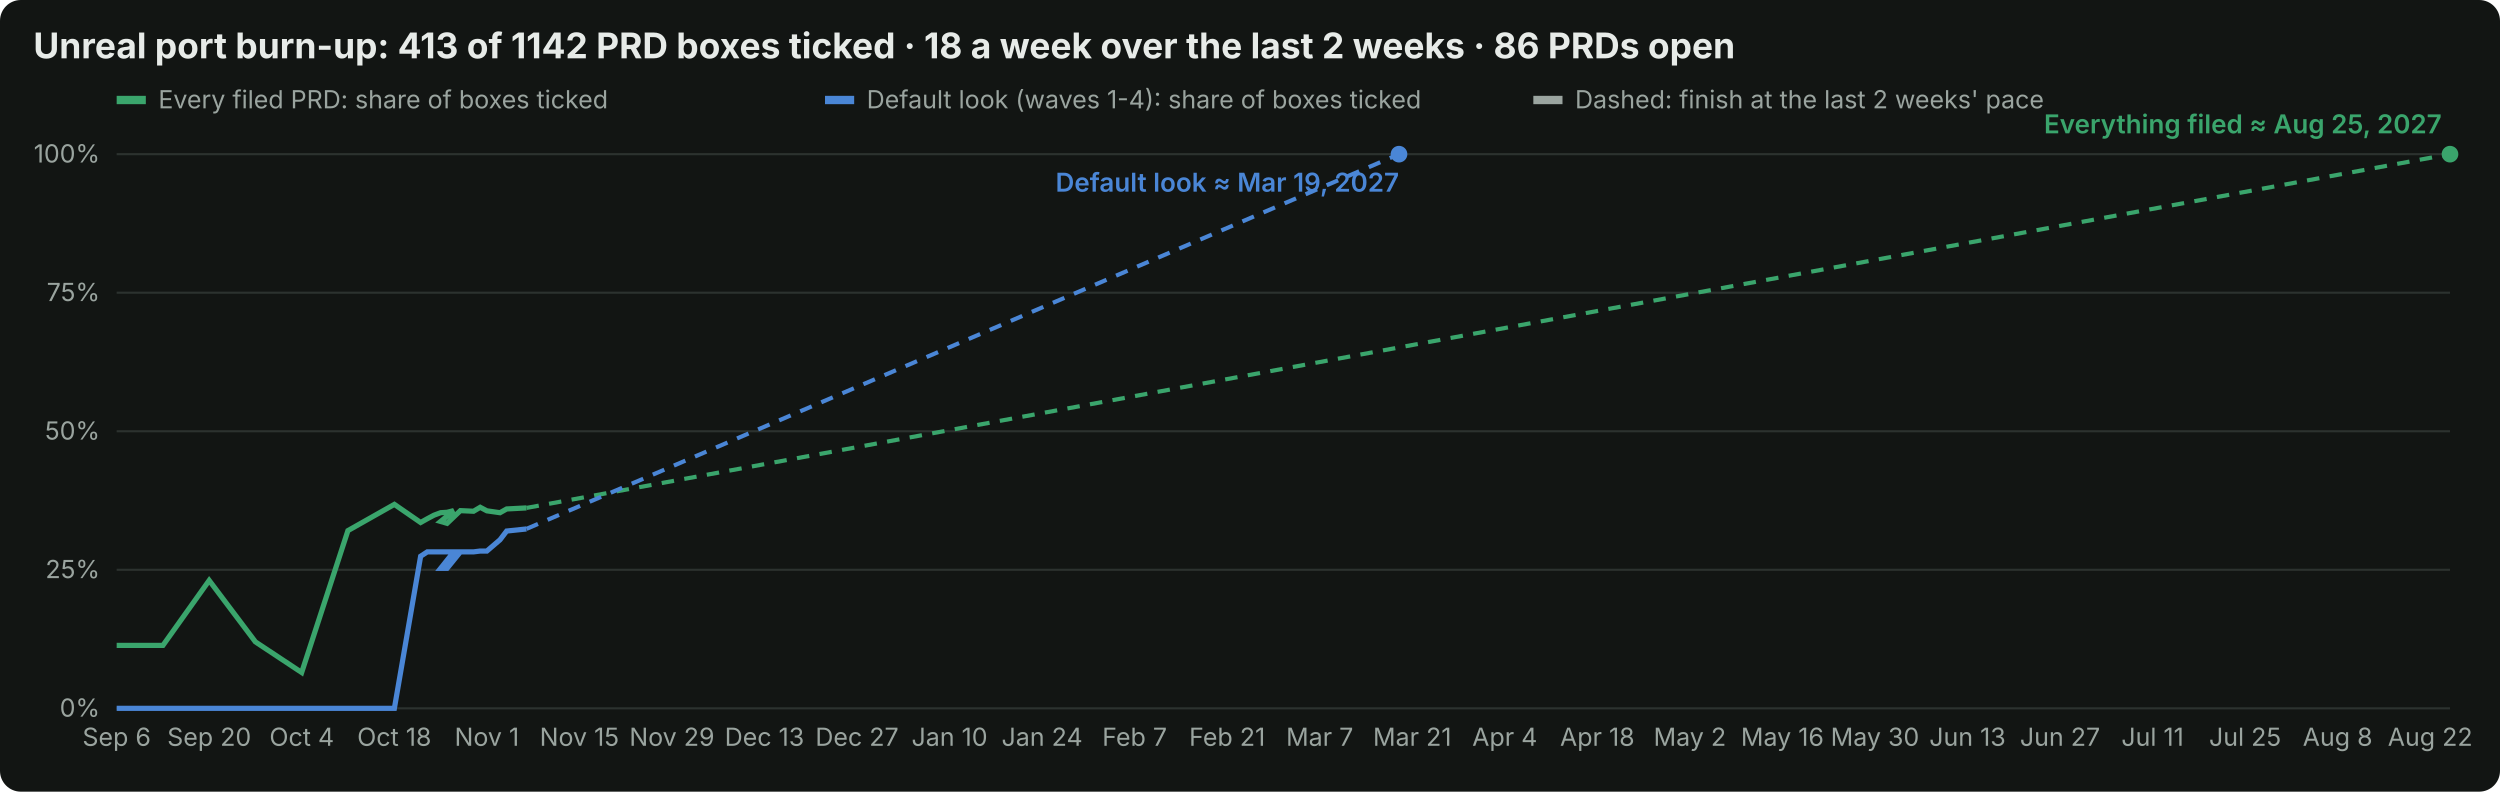
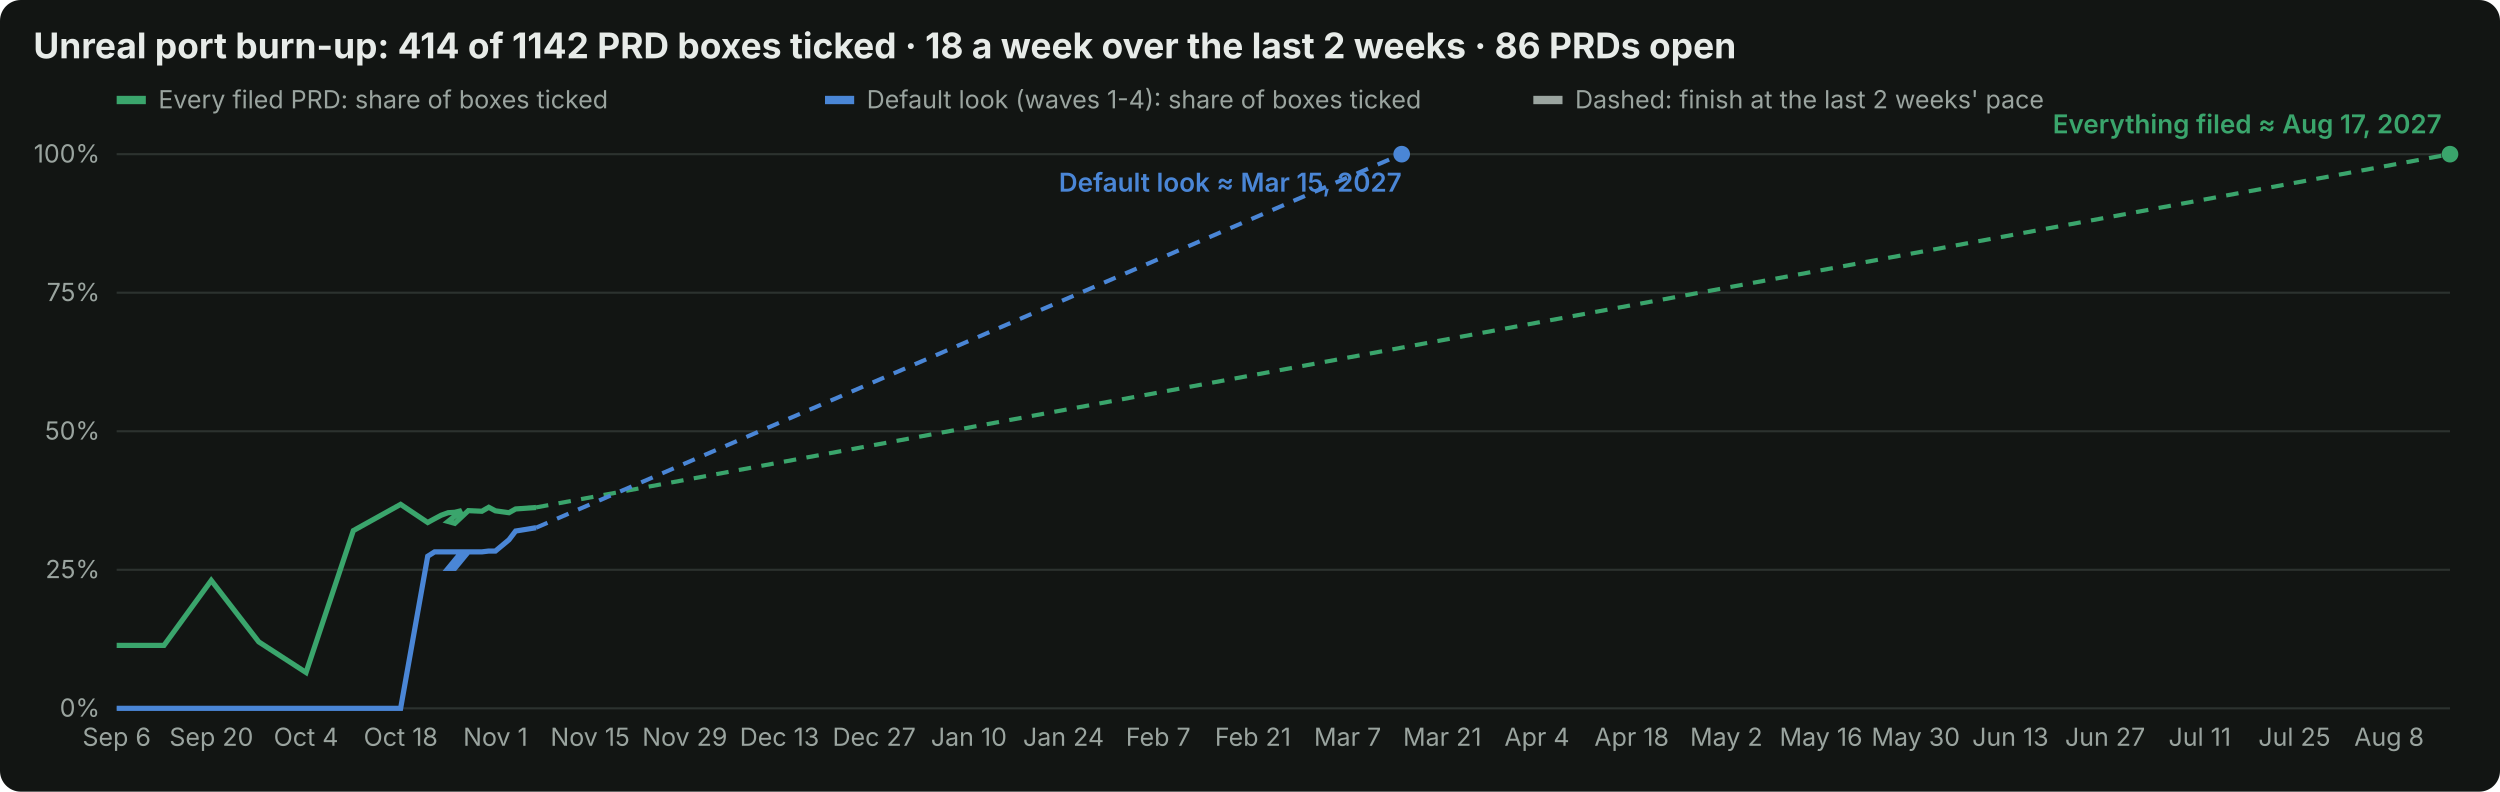
<svg xmlns="http://www.w3.org/2000/svg" viewBox="0 0 1200 380" width="1200" height="380" font-family="system-ui, -apple-system, Segoe UI, sans-serif">
  <style>.h{fill:#e7ebe8;font-size:17px;font-weight:700}.t{fill:#9aa49f;font-size:12px}.e{font-size:12.5px;font-weight:600}</style>
  <rect width="1200" height="380" rx="10" fill="#121513" />
-   <text x="16" y="28" class="h">Unreal port burn-up: 413 of 1142 PRD boxes ticked · 18 a week over the last 2 weeks · 86 PRDs open</text>
+   <text x="16" y="28" class="h">Unreal port burn-up: 414 of 1142 PRD boxes ticked · 18 a week over the last 2 weeks · 86 PRDs open</text>
  <rect x="56" y="46" width="14" height="4" fill="#3aa56c" />
  <text x="76" y="52" class="t">Every filed PRD: share of boxes ticked</text>
  <rect x="396" y="46" width="14" height="4" fill="#4a86d6" />
  <text x="416" y="52" class="t">Default look (waves 1-4): share of boxes ticked</text>
  <rect x="736" y="46" width="14" height="4" fill="#9aa49f" />
  <text x="756" y="52" class="t">Dashed: finish at the last 2 weeks' pace</text>
  <line x1="56" x2="1176" y1="340" y2="340" stroke="#2c322f" />
  <text x="48" y="344" class="t" text-anchor="end">0%</text>
  <line x1="56" x2="1176" y1="273.5" y2="273.5" stroke="#2c322f" />
  <text x="48" y="277.5" class="t" text-anchor="end">25%</text>
  <line x1="56" x2="1176" y1="207" y2="207" stroke="#2c322f" />
  <text x="48" y="211" class="t" text-anchor="end">50%</text>
  <line x1="56" x2="1176" y1="140.5" y2="140.5" stroke="#2c322f" />
  <text x="48" y="144.5" class="t" text-anchor="end">75%</text>
  <line x1="56" x2="1176" y1="74" y2="74" stroke="#2c322f" />
  <text x="48" y="78" class="t" text-anchor="end">100%</text>
  <text x="56" y="358" class="t" text-anchor="middle">Sep 6</text>
-   <text x="100.419" y="358" class="t" text-anchor="middle">Sep 20</text>
-   <text x="144.839" y="358" class="t" text-anchor="middle">Oct 4</text>
-   <text x="189.258" y="358" class="t" text-anchor="middle">Oct 18</text>
-   <text x="233.677" y="358" class="t" text-anchor="middle">Nov 1</text>
-   <text x="278.096" y="358" class="t" text-anchor="middle">Nov 15</text>
-   <text x="322.516" y="358" class="t" text-anchor="middle">Nov 29</text>
-   <text x="366.935" y="358" class="t" text-anchor="middle">Dec 13</text>
-   <text x="411.354" y="358" class="t" text-anchor="middle">Dec 27</text>
-   <text x="455.773" y="358" class="t" text-anchor="middle">Jan 10</text>
-   <text x="500.193" y="358" class="t" text-anchor="middle">Jan 24</text>
-   <text x="544.612" y="358" class="t" text-anchor="middle">Feb 7</text>
-   <text x="589.031" y="358" class="t" text-anchor="middle">Feb 21</text>
-   <text x="633.45" y="358" class="t" text-anchor="middle">Mar 7</text>
-   <text x="677.87" y="358" class="t" text-anchor="middle">Mar 21</text>
-   <text x="722.289" y="358" class="t" text-anchor="middle">Apr 4</text>
-   <text x="766.708" y="358" class="t" text-anchor="middle">Apr 18</text>
-   <text x="811.127" y="358" class="t" text-anchor="middle">May 2</text>
-   <text x="855.547" y="358" class="t" text-anchor="middle">May 16</text>
-   <text x="899.966" y="358" class="t" text-anchor="middle">May 30</text>
-   <text x="944.385" y="358" class="t" text-anchor="middle">Jun 13</text>
-   <text x="988.805" y="358" class="t" text-anchor="middle">Jun 27</text>
-   <text x="1033.224" y="358" class="t" text-anchor="middle">Jul 11</text>
-   <text x="1077.643" y="358" class="t" text-anchor="middle">Jul 25</text>
-   <text x="1122.062" y="358" class="t" text-anchor="middle">Aug 8</text>
-   <text x="1166.482" y="358" class="t" text-anchor="middle">Aug 22</text>
-   <path d="M56.0,309.8L78.2,309.8L100.4,278.6L122.6,308.1L144.8,322.8L167.0,254.7L189.3,242.1L201.9,250.8L205.1,249.0L208.3,247.3L211.5,246.1L214.6,245.9L217.8,245.1L211.5,250.3L214.6,251.2L221.0,245.1L227.3,245.4L230.5,243.5L233.7,245.2L240.0,246.1L243.2,244.3L252.7,243.8" stroke="#3aa56c" stroke-width="2.5" fill="none" />
-   <path d="M56.0,340.0L78.2,340.0L100.4,340.0L122.6,340.0L144.8,340.0L167.0,340.0L189.3,340.0L201.9,267.0L205.1,264.9L208.3,264.9L211.5,264.9L214.6,264.9L217.8,264.9L211.5,272.8L214.6,272.8L221.0,264.9L227.3,264.9L230.5,264.5L233.7,264.5L240.0,259.1L243.2,254.9L252.7,253.9" stroke="#4a86d6" stroke-width="2.5" fill="none" />
-   <path d="M252.714,243.802L1176,74" stroke="#3aa56c" stroke-width="2" stroke-dasharray="6 5" fill="none" />
+   <text x="101.449" y="358" class="t" text-anchor="middle">Sep 20</text>
+   <text x="146.899" y="358" class="t" text-anchor="middle">Oct 4</text>
+   <text x="192.348" y="358" class="t" text-anchor="middle">Oct 18</text>
+   <text x="237.797" y="358" class="t" text-anchor="middle">Nov 1</text>
+   <text x="283.246" y="358" class="t" text-anchor="middle">Nov 15</text>
+   <text x="328.696" y="358" class="t" text-anchor="middle">Nov 29</text>
+   <text x="374.145" y="358" class="t" text-anchor="middle">Dec 13</text>
+   <text x="419.594" y="358" class="t" text-anchor="middle">Dec 27</text>
+   <text x="465.043" y="358" class="t" text-anchor="middle">Jan 10</text>
+   <text x="510.493" y="358" class="t" text-anchor="middle">Jan 24</text>
+   <text x="555.942" y="358" class="t" text-anchor="middle">Feb 7</text>
+   <text x="601.391" y="358" class="t" text-anchor="middle">Feb 21</text>
+   <text x="646.841" y="358" class="t" text-anchor="middle">Mar 7</text>
+   <text x="692.29" y="358" class="t" text-anchor="middle">Mar 21</text>
+   <text x="737.739" y="358" class="t" text-anchor="middle">Apr 4</text>
+   <text x="783.188" y="358" class="t" text-anchor="middle">Apr 18</text>
+   <text x="828.638" y="358" class="t" text-anchor="middle">May 2</text>
+   <text x="874.087" y="358" class="t" text-anchor="middle">May 16</text>
+   <text x="919.536" y="358" class="t" text-anchor="middle">May 30</text>
+   <text x="964.986" y="358" class="t" text-anchor="middle">Jun 13</text>
+   <text x="1010.435" y="358" class="t" text-anchor="middle">Jun 27</text>
+   <text x="1055.884" y="358" class="t" text-anchor="middle">Jul 11</text>
+   <text x="1101.333" y="358" class="t" text-anchor="middle">Jul 25</text>
+   <text x="1146.783" y="358" class="t" text-anchor="middle">Aug 8</text>
+   <path d="M56.0,309.8L78.7,309.8L101.4,278.6L124.2,308.1L146.9,322.8L169.6,254.7L192.3,242.1L205.3,250.8L208.6,249.0L211.8,247.3L215.1,246.1L218.3,245.9L221.6,245.1L215.1,250.3L218.3,251.2L224.8,245.1L231.3,245.4L234.6,243.5L237.8,245.2L244.3,246.1L247.5,244.3L257.3,243.6" stroke="#3aa56c" stroke-width="2.5" fill="none" />
+   <path d="M56.0,340.0L78.7,340.0L101.4,340.0L124.2,340.0L146.9,340.0L169.6,340.0L192.3,340.0L205.3,267.0L208.6,264.9L211.8,264.9L215.1,264.9L218.3,264.9L221.6,264.9L215.1,272.8L218.3,272.8L224.8,264.9L231.3,264.9L234.6,264.5L237.8,264.5L244.3,259.1L247.5,254.9L257.3,253.3" stroke="#4a86d6" stroke-width="2.5" fill="none" />
+   <path d="M257.275,243.569L1176,74" stroke="#3aa56c" stroke-width="2" stroke-dasharray="6 5" fill="none" />
  <circle cx="1176" cy="74" r="4" fill="#3aa56c" />
-   <text x="1172" y="64" class="e" fill="#3aa56c" text-anchor="end">Everything filed ≈ Aug 25, 2027</text>
-   <path d="M252.714,253.862L671.524,74" stroke="#4a86d6" stroke-width="2" stroke-dasharray="6 5" fill="none" />
-   <circle cx="671.524" cy="74" r="4" fill="#4a86d6" />
-   <text x="671.524" y="92" class="e" fill="#4a86d6" text-anchor="end">Default look ≈ Mar 19, 2027</text>
+   <text x="1172" y="64" class="e" fill="#3aa56c" text-anchor="end">Everything filed ≈ Aug 17, 2027</text>
+   <path d="M257.275,253.32L672.812,74" stroke="#4a86d6" stroke-width="2" stroke-dasharray="6 5" fill="none" />
+   <circle cx="672.812" cy="74" r="4" fill="#4a86d6" />
+   <text x="672.812" y="92" class="e" fill="#4a86d6" text-anchor="end">Default look ≈ Mar 15, 2027</text>
</svg>
